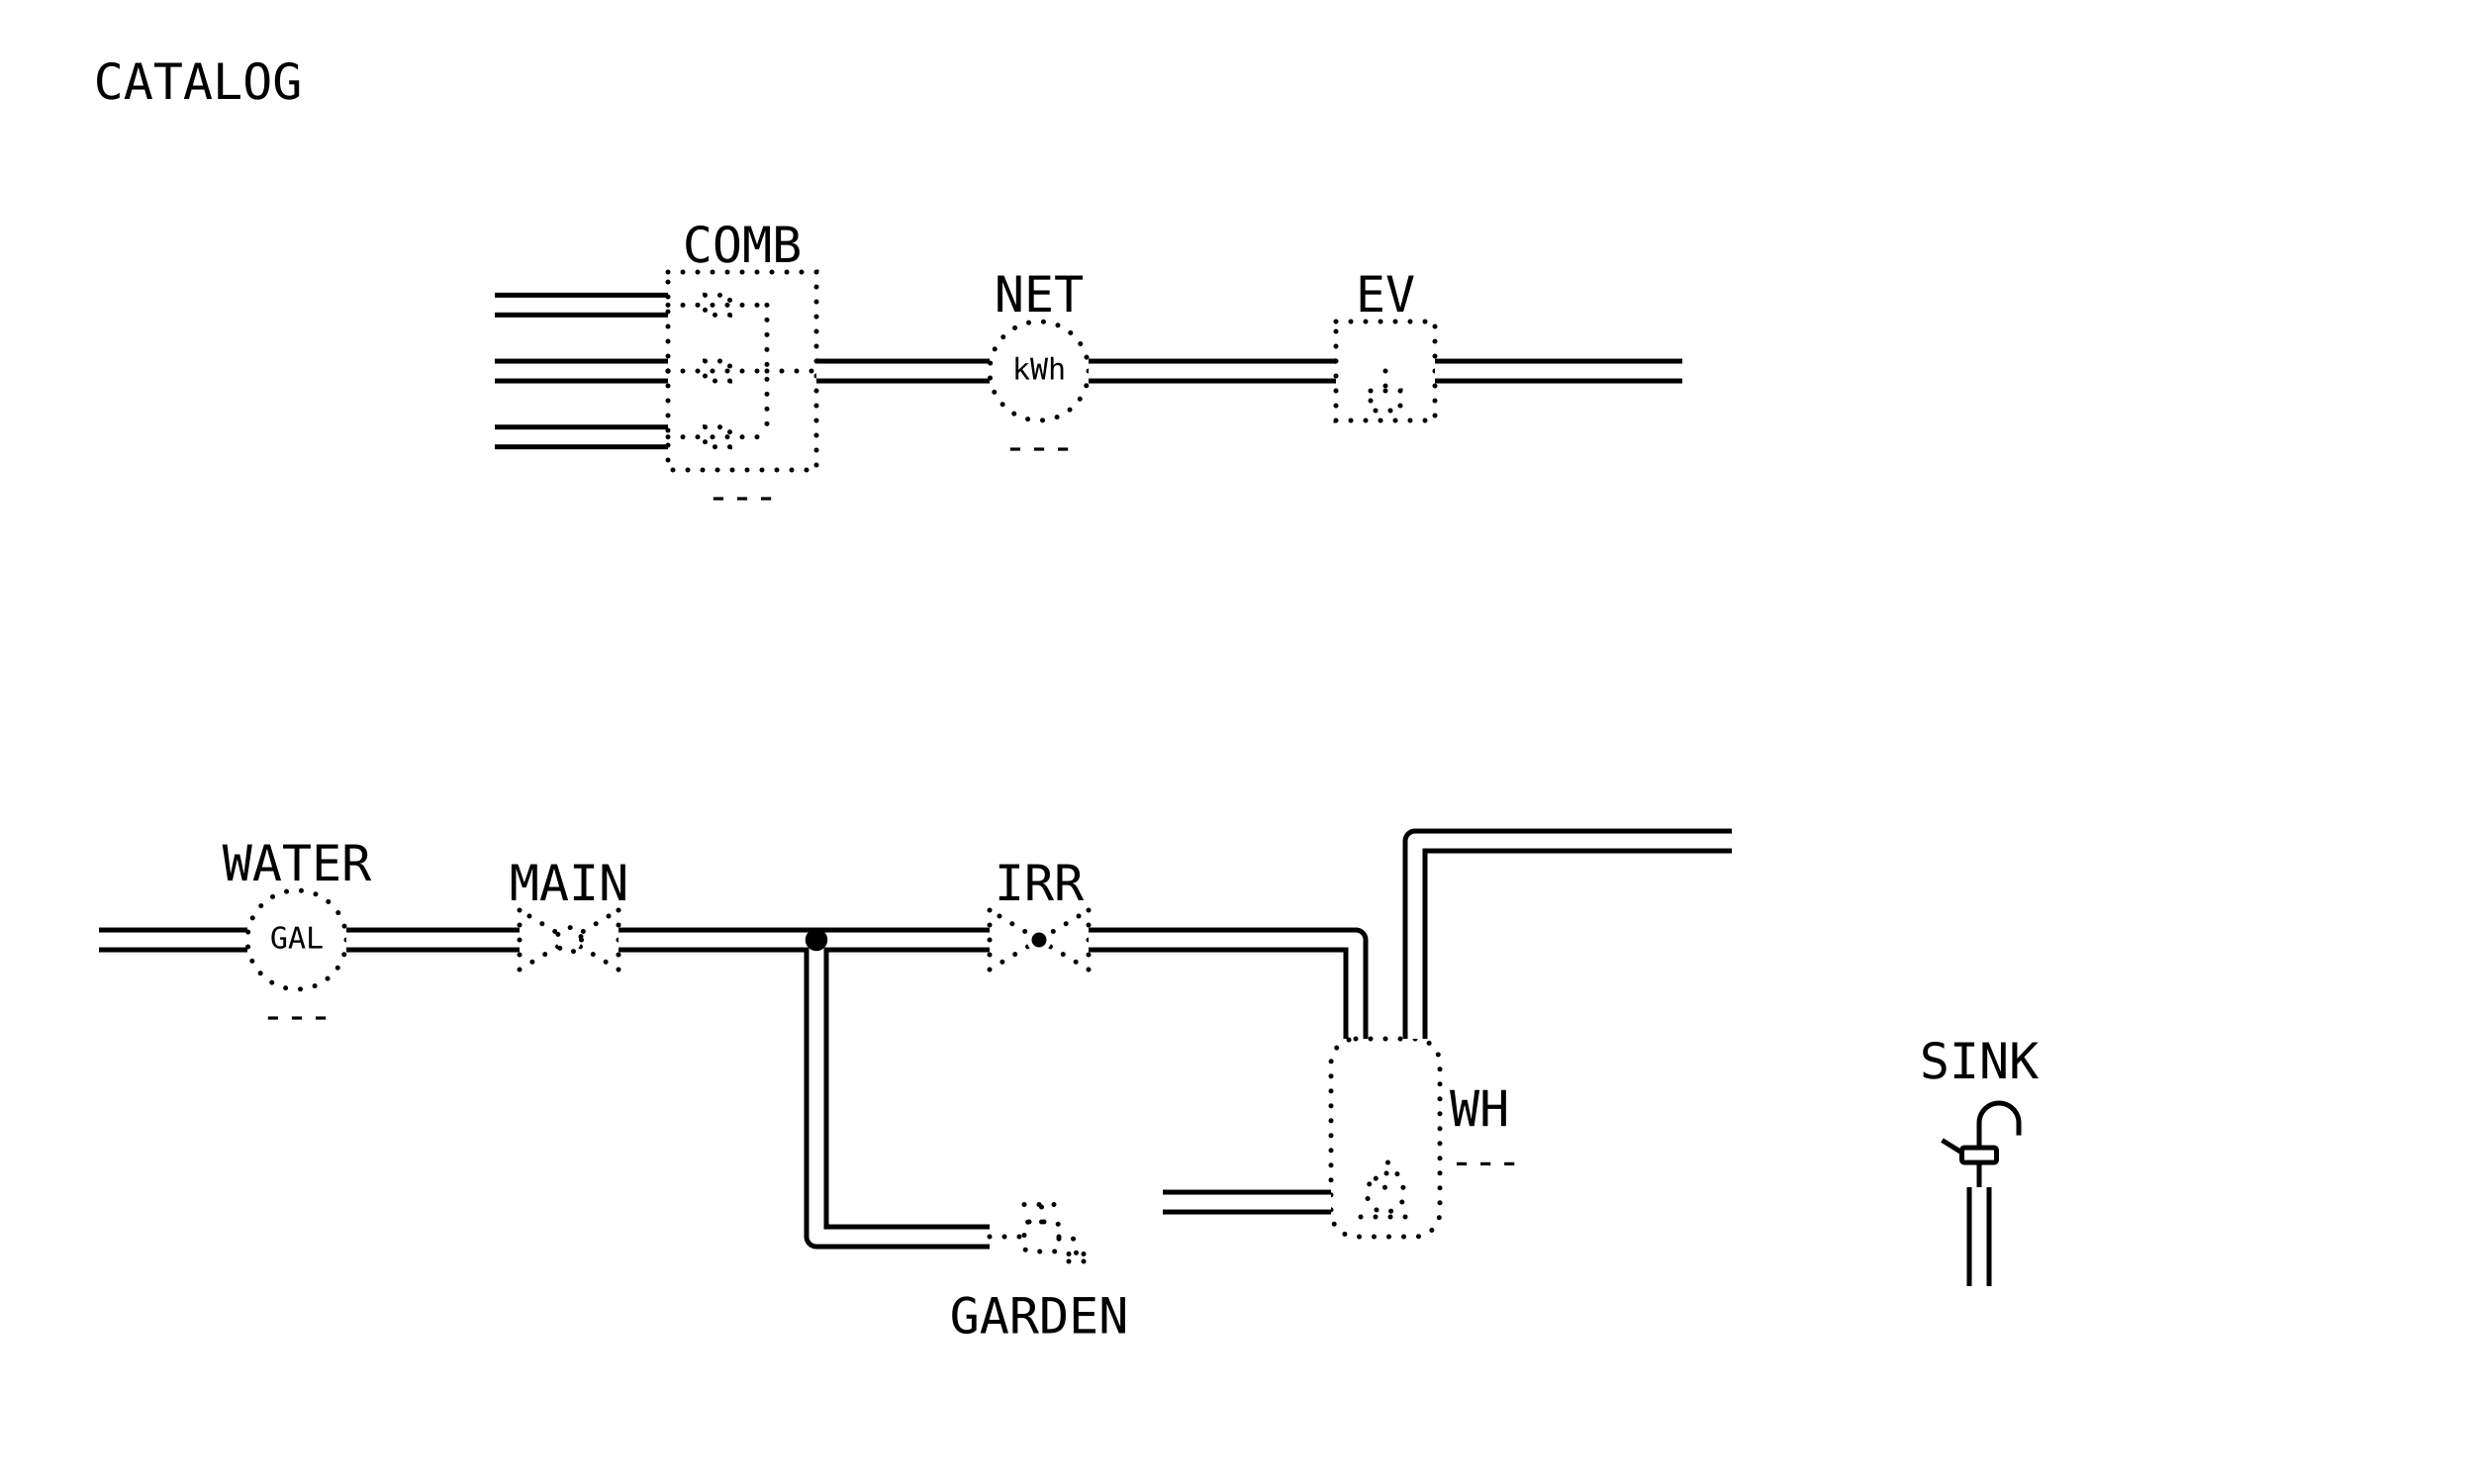
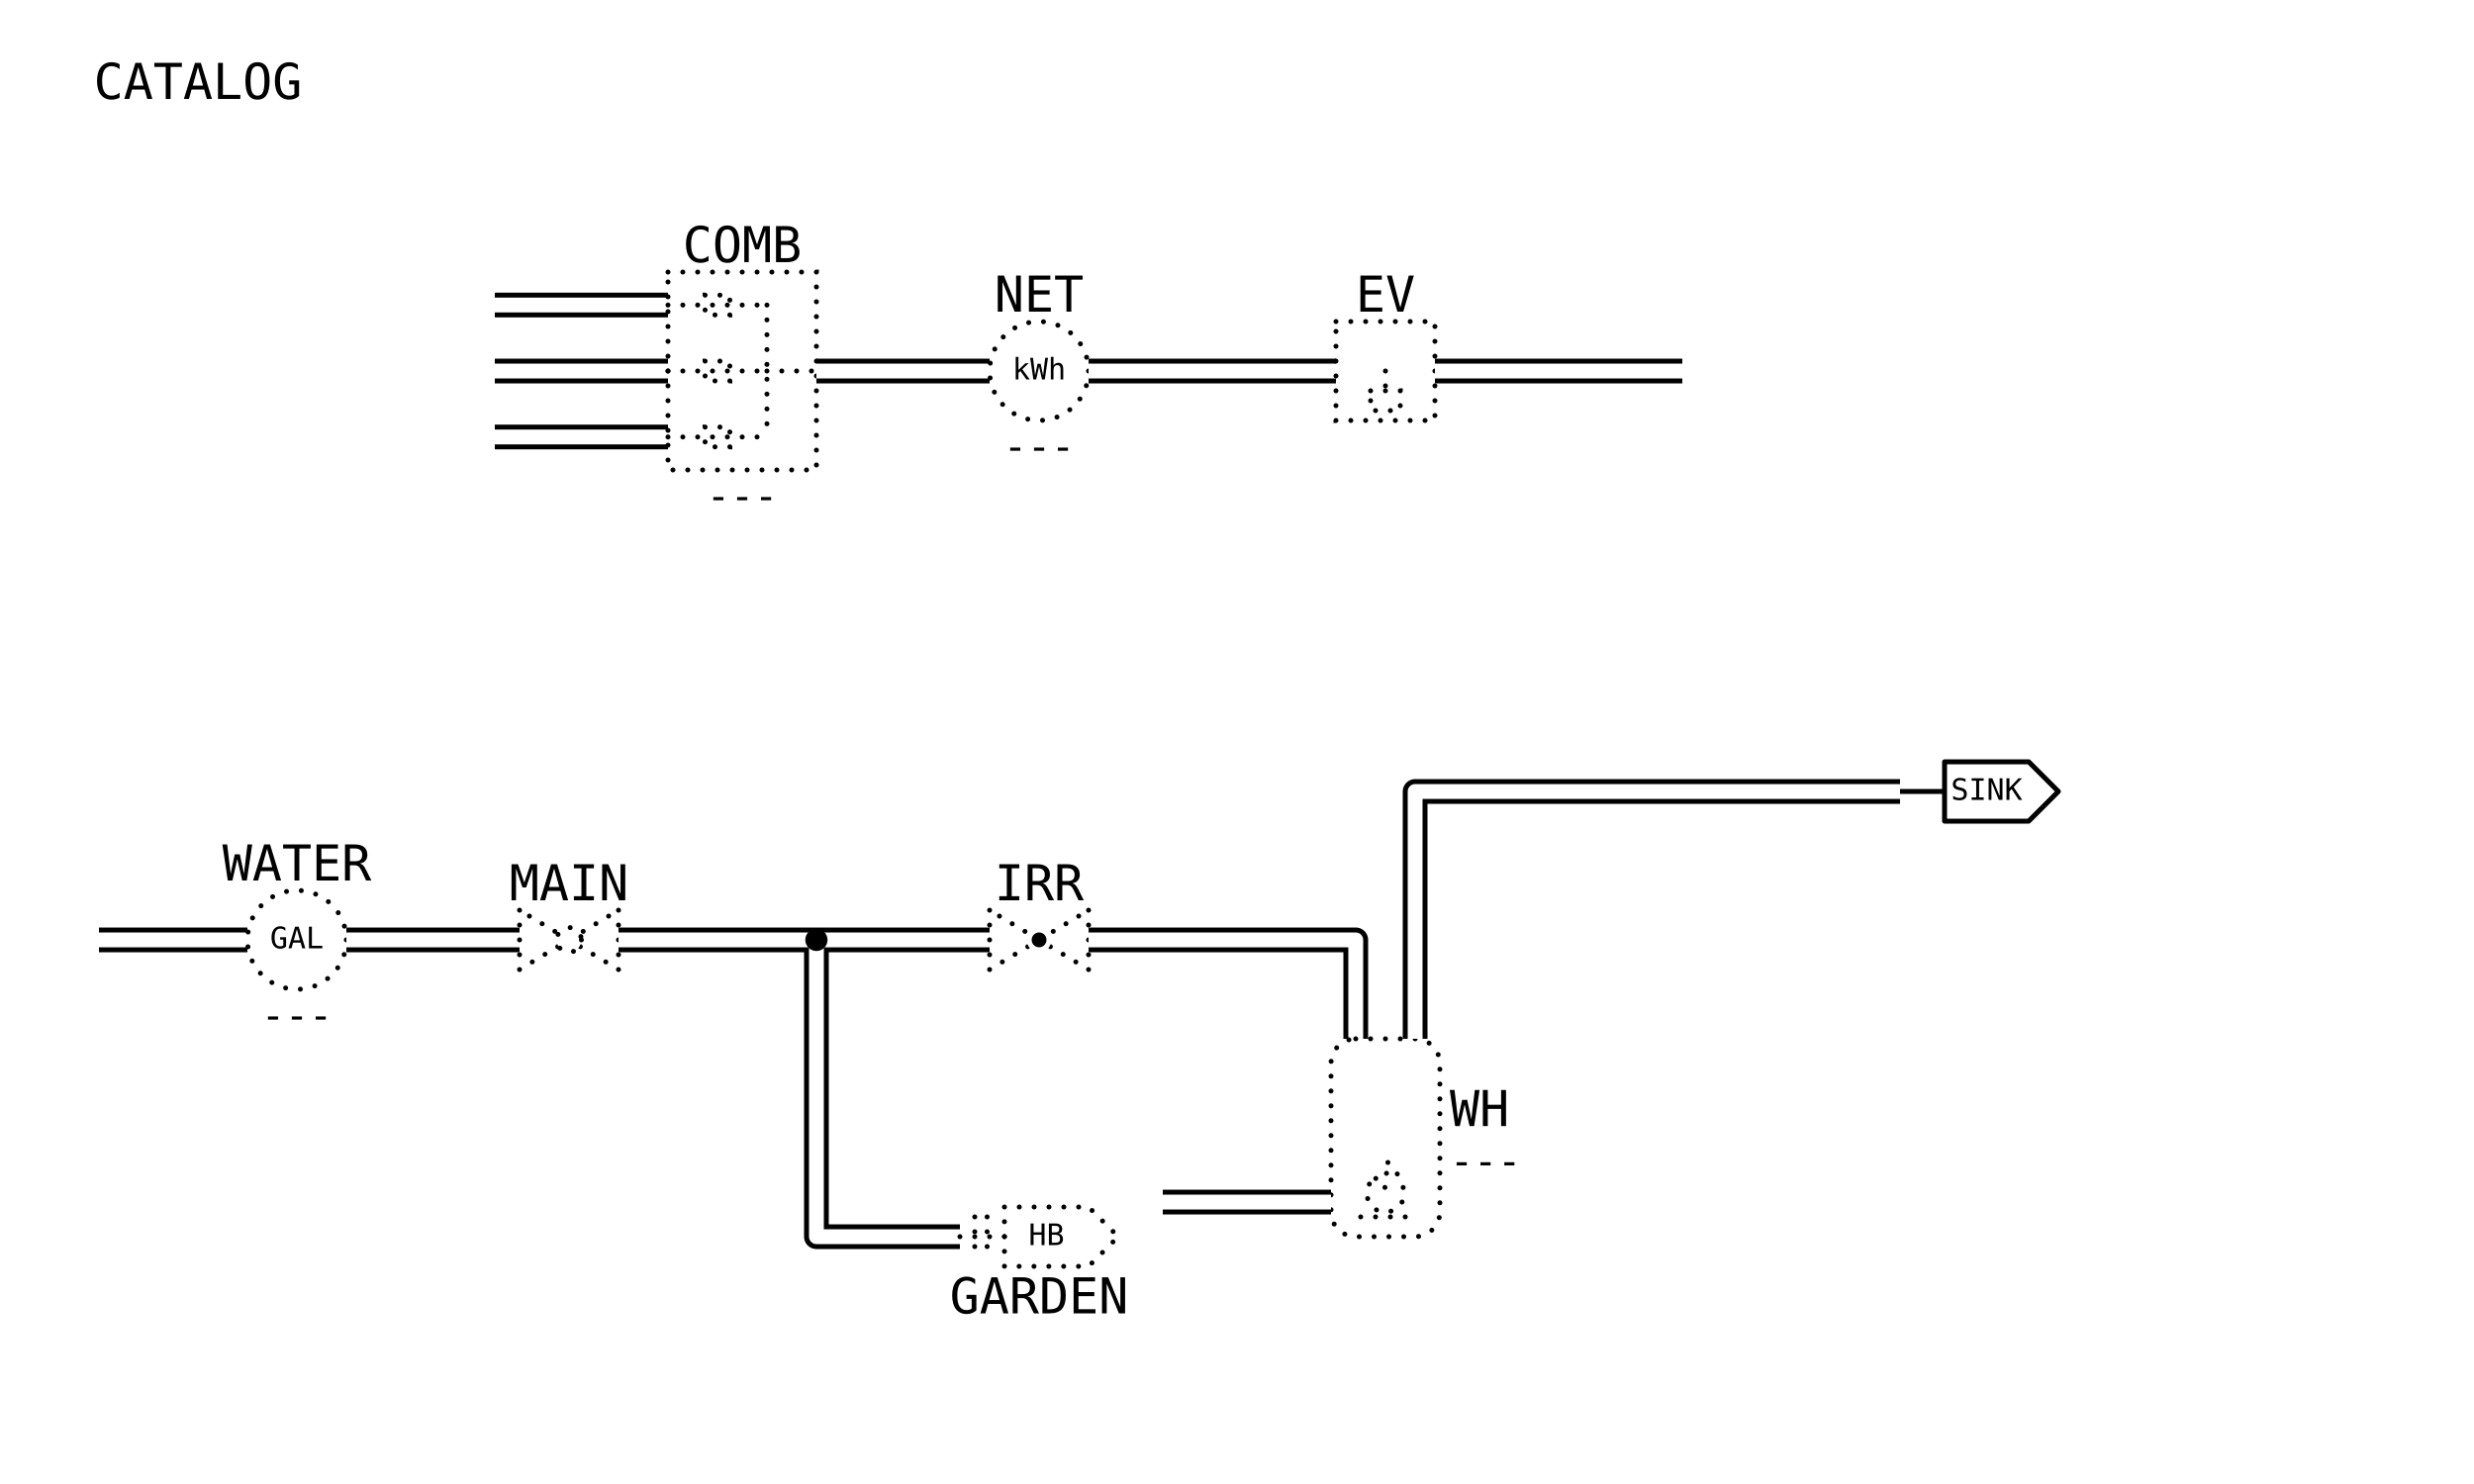
<svg xmlns="http://www.w3.org/2000/svg" viewBox="0 0 1000 600" width="1280" height="768" data-page="catalog" data-theme="eink_mono">
  <rect x="0" y="0" width="1000" height="600" fill="#ffffff" />
  <g id="casings">
    <g data-for="branch_a">
      <polyline points="200,123.33 200,123.33 270,123.33" fill="none" stroke="#000000" stroke-width="10" stroke-linejoin="round" />
    </g>
    <g data-for="branch_b">
      <polyline points="200,150 270,150" fill="none" stroke="#000000" stroke-width="10" stroke-linejoin="round" />
    </g>
    <g data-for="branch_c">
      <polyline points="200,176.67 200,176.67 270,176.67" fill="none" stroke="#000000" stroke-width="10" stroke-linejoin="round" />
    </g>
    <g data-for="to_meter">
      <polyline points="330,150 400,150" fill="none" stroke="#000000" stroke-width="10" stroke-linejoin="round" />
    </g>
    <g data-for="to_circuit">
      <polyline points="440,150 540,150" fill="none" stroke="#000000" stroke-width="10" stroke-linejoin="round" />
    </g>
    <g data-for="to_load">
      <polyline points="580,150 680,150" fill="none" stroke="#000000" stroke-width="10" stroke-linejoin="round" />
    </g>
    <g data-for="service">
      <polyline points="40,380 100,380" fill="none" stroke="#000000" stroke-width="10" stroke-linejoin="round" />
    </g>
    <g data-for="to_main">
      <polyline points="140,380 210,380" fill="none" stroke="#000000" stroke-width="10" stroke-linejoin="round" />
    </g>
    <g data-for="to_branch">
      <polyline points="250,380 330,380" fill="none" stroke="#000000" stroke-width="10" stroke-linejoin="round" />
    </g>
    <g data-for="to_irrigation">
      <polyline points="330,380 400,380" fill="none" stroke="#000000" stroke-width="10" stroke-linejoin="round" />
    </g>
    <g data-for="to_heater">
      <polyline points="440,380 548,380 548,420" fill="none" stroke="#000000" stroke-width="10" stroke-linejoin="round" />
    </g>
    <g data-for="gas">
      <polyline points="470,486 538,486" fill="none" stroke="#000000" stroke-width="10" stroke-linejoin="round" />
    </g>
    <g data-for="hot">
-       <polyline points="572,420 572,340 700,340" fill="none" stroke="#000000" stroke-width="10" stroke-linejoin="round" />
+       <polyline points="572,420 572,320 768,320" fill="none" stroke="#000000" stroke-width="10" stroke-linejoin="round" />
    </g>
    <g data-for="to_garden">
-       <polyline points="330,380 330,500 400,500" fill="none" stroke="#000000" stroke-width="10" stroke-linejoin="round" />
-     </g>
-     <g data-for="to_sink">
-       <polyline points="800,520 800,480" fill="none" stroke="#000000" stroke-width="10" stroke-linejoin="round" />
+       <polyline points="330,380 330,500 388,500" fill="none" stroke="#000000" stroke-width="10" stroke-linejoin="round" />
    </g>
  </g>
  <g id="title">
    <text x="80" y="40" text-anchor="middle" font-family="DejaVu Sans Mono, monospace" font-size="20" fill="#000000">CATALOG</text>
  </g>
  <g id="branch_a">
    <polyline points="200,123.33 200,123.33 270,123.33" fill="none" stroke="#ffffff" stroke-width="6" stroke-linejoin="round" />
  </g>
  <g id="branch_b">
    <polyline points="200,150 270,150" fill="none" stroke="#ffffff" stroke-width="6" stroke-linejoin="round" />
  </g>
  <g id="branch_c">
    <polyline points="200,176.67 200,176.67 270,176.67" fill="none" stroke="#ffffff" stroke-width="6" stroke-linejoin="round" />
  </g>
  <g id="combiner">
    <rect x="270" y="110" width="60" height="80" fill="none" stroke="#000000" stroke-width="2" stroke-dasharray="0 6" stroke-linecap="round" />
    <line x1="270" y1="123.33" x2="310" y2="123.33" stroke="#000000" stroke-width="2" stroke-dasharray="0 6" stroke-linecap="round" />
    <rect x="285" y="119.33" width="10" height="8" fill="none" stroke="#000000" stroke-width="2" stroke-dasharray="0 6" stroke-linecap="round" />
    <line x1="270" y1="150" x2="310" y2="150" stroke="#000000" stroke-width="2" stroke-dasharray="0 6" stroke-linecap="round" />
    <rect x="285" y="146" width="10" height="8" fill="none" stroke="#000000" stroke-width="2" stroke-dasharray="0 6" stroke-linecap="round" />
    <line x1="270" y1="176.67" x2="310" y2="176.67" stroke="#000000" stroke-width="2" stroke-dasharray="0 6" stroke-linecap="round" />
    <rect x="285" y="172.67" width="10" height="8" fill="none" stroke="#000000" stroke-width="2" stroke-dasharray="0 6" stroke-linecap="round" />
    <line x1="310" y1="123.33" x2="310" y2="176.67" stroke="#000000" stroke-width="2" stroke-dasharray="0 6" stroke-linecap="round" />
    <line x1="310" y1="150" x2="330" y2="150" stroke="#000000" stroke-width="2" stroke-dasharray="0 6" stroke-linecap="round" />
    <text x="300" y="106" text-anchor="middle" font-family="DejaVu Sans Mono, monospace" font-size="20" fill="#000000">COMB</text>
    <text x="300" y="206" text-anchor="middle" font-family="DejaVu Sans Mono, monospace" font-size="16" fill="#000000">---</text>
  </g>
  <g id="to_meter">
    <polyline points="330,150 400,150" fill="none" stroke="#ffffff" stroke-width="6" stroke-linejoin="round" />
  </g>
  <g id="net_meter">
    <circle cx="420" cy="150" r="20" fill="none" stroke="#000000" stroke-width="2" stroke-dasharray="0 6" stroke-linecap="round" />
    <text x="420" y="150" text-anchor="middle" dominant-baseline="middle" font-family="DejaVu Sans Mono, monospace" font-size="12" fill="#000000">kWh</text>
    <text x="420" y="126" text-anchor="middle" font-family="DejaVu Sans Mono, monospace" font-size="20" fill="#000000">NET</text>
    <text x="420" y="186" text-anchor="middle" font-family="DejaVu Sans Mono, monospace" font-size="16" fill="#000000">---</text>
  </g>
  <g id="to_circuit">
    <polyline points="440,150 540,150" fill="none" stroke="#ffffff" stroke-width="6" stroke-linejoin="round" />
  </g>
  <g id="ev_circuit">
    <g>
      <rect x="540" y="130" width="40" height="40" fill="none" stroke="#000000" stroke-width="2" stroke-dasharray="0 6" stroke-linecap="round" />
      <line x1="560" y1="150" x2="560" y2="158" stroke="#000000" stroke-width="2" stroke-dasharray="0 6" stroke-linecap="round" />
      <rect x="554" y="158" width="12" height="8" fill="none" stroke="#000000" stroke-width="2" stroke-dasharray="0 6" stroke-linecap="round" />
    </g>
    <text x="560" y="126" text-anchor="middle" font-family="DejaVu Sans Mono, monospace" font-size="20" fill="#000000">EV</text>
  </g>
  <g id="to_load">
    <polyline points="580,150 680,150" fill="none" stroke="#ffffff" stroke-width="6" stroke-linejoin="round" />
  </g>
  <g id="service">
    <polyline points="40,380 100,380" fill="none" stroke="#ffffff" stroke-width="6" stroke-linejoin="round" />
  </g>
  <g id="water_meter">
    <circle cx="120" cy="380" r="20" fill="none" stroke="#000000" stroke-width="2" stroke-dasharray="0 6" stroke-linecap="round" />
    <text x="120" y="380" text-anchor="middle" dominant-baseline="middle" font-family="DejaVu Sans Mono, monospace" font-size="12" fill="#000000">GAL</text>
    <text x="120" y="356" text-anchor="middle" font-family="DejaVu Sans Mono, monospace" font-size="20" fill="#000000">WATER</text>
    <text x="120" y="416" text-anchor="middle" font-family="DejaVu Sans Mono, monospace" font-size="16" fill="#000000">---</text>
  </g>
  <g id="to_main">
    <polyline points="140,380 210,380" fill="none" stroke="#ffffff" stroke-width="6" stroke-linejoin="round" />
  </g>
  <g id="main_valve">
    <g>
      <polygon points="210,368 210,392 230,380" fill="none" stroke-linejoin="round" stroke="#000000" stroke-width="2" stroke-dasharray="0 6" stroke-linecap="round" />
      <polygon points="250,368 250,392 230,380" fill="none" stroke-linejoin="round" stroke="#000000" stroke-width="2" stroke-dasharray="0 6" stroke-linecap="round" />
      <circle cx="230" cy="380" r="5" fill="#ffffff" stroke="#000000" stroke-width="2" stroke-dasharray="0 6" stroke-linecap="round" />
    </g>
    <text x="230" y="364" text-anchor="middle" font-family="DejaVu Sans Mono, monospace" font-size="20" fill="#000000">MAIN</text>
  </g>
  <g id="to_branch">
    <polyline points="250,380 330,380" fill="none" stroke="#ffffff" stroke-width="6" stroke-linejoin="round" />
  </g>
  <g id="to_irrigation">
    <polyline points="330,380 400,380" fill="none" stroke="#ffffff" stroke-width="6" stroke-linejoin="round" />
  </g>
  <g id="irrigation">
    <g>
      <polygon points="400,368 400,392 420,380" fill="none" stroke-linejoin="round" stroke="#000000" stroke-width="2" stroke-dasharray="0 6" stroke-linecap="round" />
      <polygon points="440,368 440,392 420,380" fill="none" stroke-linejoin="round" stroke="#000000" stroke-width="2" stroke-dasharray="0 6" stroke-linecap="round" />
      <circle cx="420" cy="380" r="4" fill="#000000" stroke="#ffffff" stroke-width="2" />
    </g>
    <text x="420" y="364" text-anchor="middle" font-family="DejaVu Sans Mono, monospace" font-size="20" fill="#000000">IRR</text>
  </g>
  <g id="to_heater">
    <polyline points="440,380 548,380 548,420" fill="none" stroke="#ffffff" stroke-width="6" stroke-linejoin="round" />
  </g>
  <g id="heater">
    <rect x="538" y="420" width="44" height="80" rx="10" fill="none" stroke="#000000" stroke-width="2" stroke-dasharray="0 6" stroke-linecap="round" />
    <path d="M561 470 C569 478 569 486 564 489 Q560 491 556 489 C551 486 552 479 556 475 C556 479 558 481 560 480 C562 477 559 473 561 470 Z" fill="none" stroke-linejoin="round" stroke="#000000" stroke-width="2" stroke-dasharray="0 6" stroke-linecap="round" />
    <line x1="550" y1="492" x2="570" y2="492" stroke="#000000" stroke-width="2" stroke-dasharray="0 6" stroke-linecap="round" />
    <text x="586" y="449.6" text-anchor="start" dominant-baseline="middle" font-family="DejaVu Sans Mono, monospace" font-size="20" fill="#000000">WH</text>
    <text x="586" y="470.4" text-anchor="start" dominant-baseline="middle" font-family="DejaVu Sans Mono, monospace" font-size="16" fill="#000000">---</text>
  </g>
  <g id="gas">
    <polyline points="470,486 538,486" fill="none" stroke="#ffffff" stroke-width="6" stroke-linejoin="round" />
  </g>
  <g id="hot">
-     <polyline points="572,420 572,340 700,340" fill="none" stroke="#ffffff" stroke-width="6" stroke-linejoin="round" />
+     <polyline points="572,420 572,320 768,320" fill="none" stroke="#ffffff" stroke-width="6" stroke-linejoin="round" />
  </g>
  <g id="to_garden">
-     <polyline points="330,380 330,500 400,500" fill="none" stroke="#ffffff" stroke-width="6" stroke-linejoin="round" />
+     <polyline points="330,380 330,500 388,500" fill="none" stroke="#ffffff" stroke-width="6" stroke-linejoin="round" />
  </g>
  <g id="garden">
-     <line x1="400" y1="500" x2="414" y2="500" stroke="#000000" stroke-width="2" stroke-dasharray="0 6" stroke-linecap="round" />
-     <rect x="414" y="494" width="14" height="12" rx="2" fill="none" stroke="#000000" stroke-width="2" stroke-dasharray="0 6" stroke-linecap="round" />
-     <path d="M428 500 L431 500 Q435 500 435 504 L435 511" fill="none" stroke="#000000" stroke-width="2" stroke-dasharray="0 6" stroke-linecap="round" />
-     <line x1="432" y1="507" x2="438" y2="507" stroke="#000000" stroke-width="2" stroke-dasharray="0 6" stroke-linecap="round" />
-     <line x1="432" y1="510" x2="438" y2="510" stroke="#000000" stroke-width="2" stroke-dasharray="0 6" stroke-linecap="round" />
-     <line x1="421" y1="494" x2="421" y2="487" stroke="#000000" stroke-width="2" stroke-dasharray="0 6" stroke-linecap="round" />
-     <line x1="414" y1="487" x2="428" y2="487" stroke="#000000" stroke-width="2" stroke-dasharray="0 6" stroke-linecap="round" />
-     <text x="420" y="539" text-anchor="middle" font-family="DejaVu Sans Mono, monospace" font-size="20" fill="#000000">GARDEN</text>
-   </g>
-   <g id="to_sink">
-     <polyline points="800,520 800,480" fill="none" stroke="#ffffff" stroke-width="6" stroke-linejoin="round" />
+     <line x1="388" y1="500" x2="406" y2="500" stroke="#000000" stroke-width="2" stroke-dasharray="0 6" stroke-linecap="round" />
+     <polygon points="406,488 440,488 452,500 440,512 406,512" fill="none" stroke-linejoin="round" stroke="#000000" stroke-width="2" stroke-dasharray="0 6" stroke-linecap="round" />
+     <line x1="394" y1="492" x2="394" y2="508" stroke="#000000" stroke-width="2" stroke-dasharray="0 6" stroke-linecap="round" />
+     <line x1="399" y1="492" x2="399" y2="508" stroke="#000000" stroke-width="2" stroke-dasharray="0 6" stroke-linecap="round" />
+     <text x="423" y="500" text-anchor="middle" dominant-baseline="middle" font-family="DejaVu Sans Mono, monospace" font-size="12" fill="#000000">HB</text>
+     <text x="420" y="531" text-anchor="middle" font-family="DejaVu Sans Mono, monospace" font-size="20" fill="#000000">GARDEN</text>
  </g>
  <g id="sink">
-     <line x1="800" y1="480" x2="800" y2="470" stroke="#000000" stroke-width="2" />
-     <rect x="793" y="464" width="14" height="6" rx="1" fill="none" stroke="#000000" stroke-width="2" />
-     <path d="M800 464 L800 454 A8 8 0 0 1 816 454 L816 459" fill="none" stroke="#000000" stroke-width="2" />
-     <line x1="793" y1="466" x2="785" y2="461" stroke="#000000" stroke-width="2" />
-     <text x="800" y="436" text-anchor="middle" font-family="DejaVu Sans Mono, monospace" font-size="20" fill="#000000">SINK</text>
+     <line x1="768" y1="320" x2="786" y2="320" stroke="#000000" stroke-width="2" />
+     <polygon points="786,308 820,308 832,320 820,332 786,332" fill="none" stroke-linejoin="round" stroke="#000000" stroke-width="2" />
+     <text x="803" y="320" text-anchor="middle" dominant-baseline="middle" font-family="DejaVu Sans Mono, monospace" font-size="12" fill="#000000">SINK</text>
  </g>
  <g id="branch">
    <circle cx="330" cy="380" r="4.5" fill="#000000" />
  </g>
</svg>
